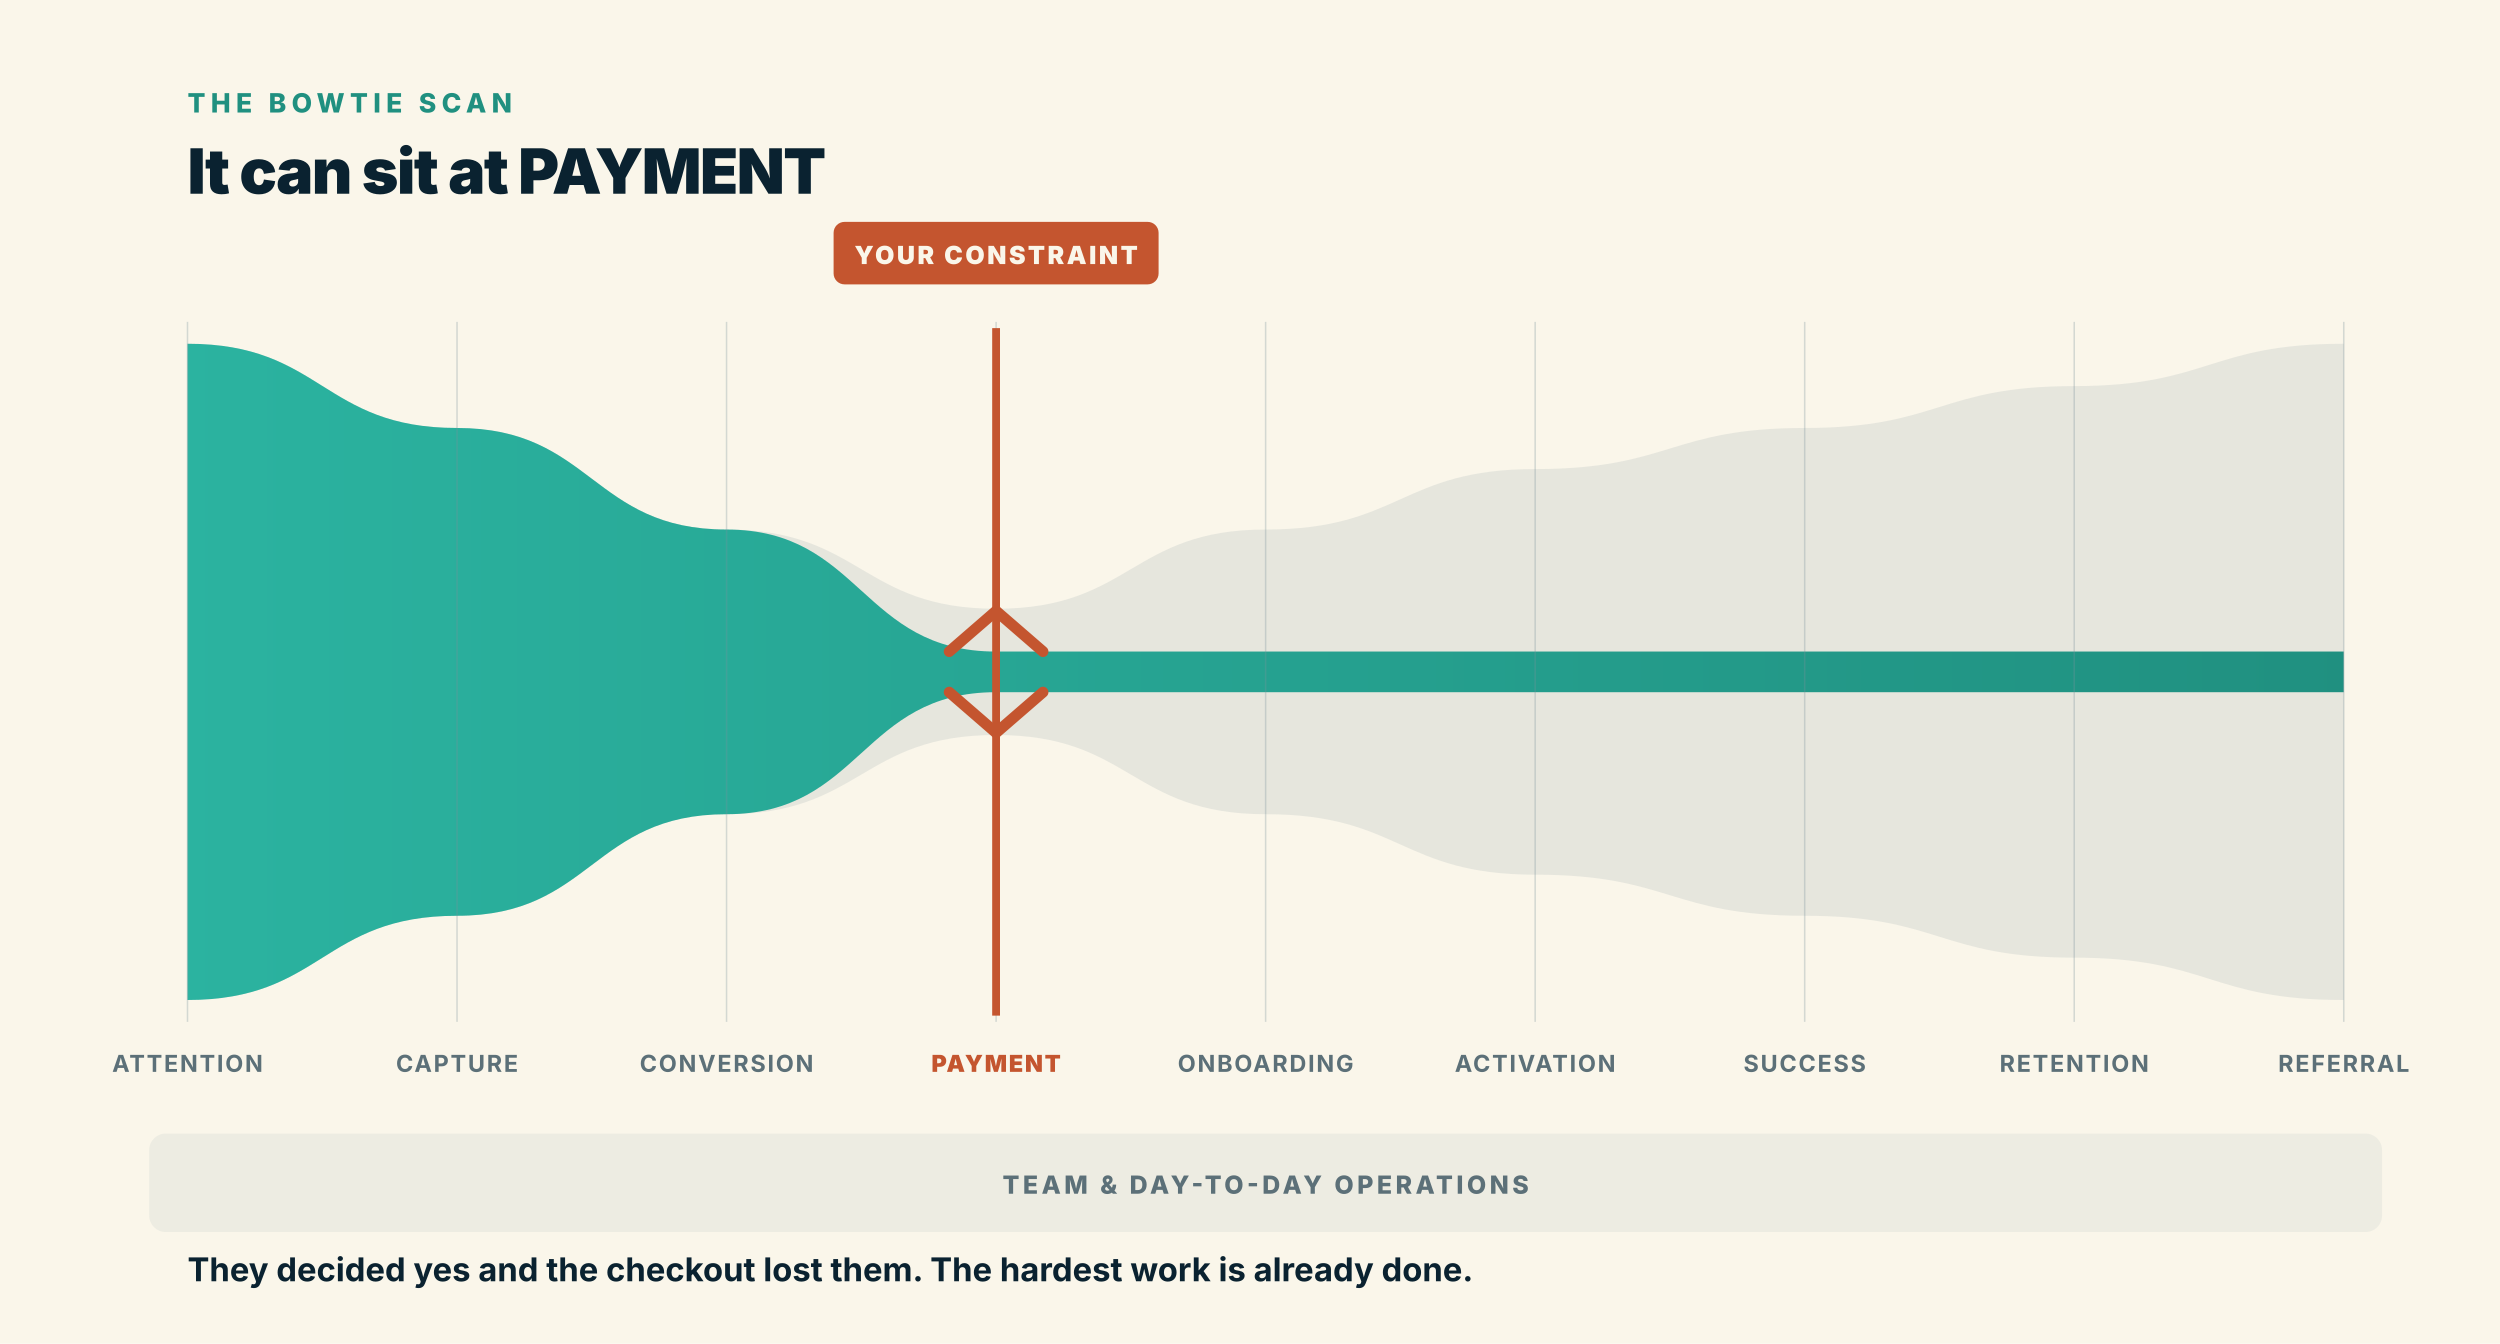
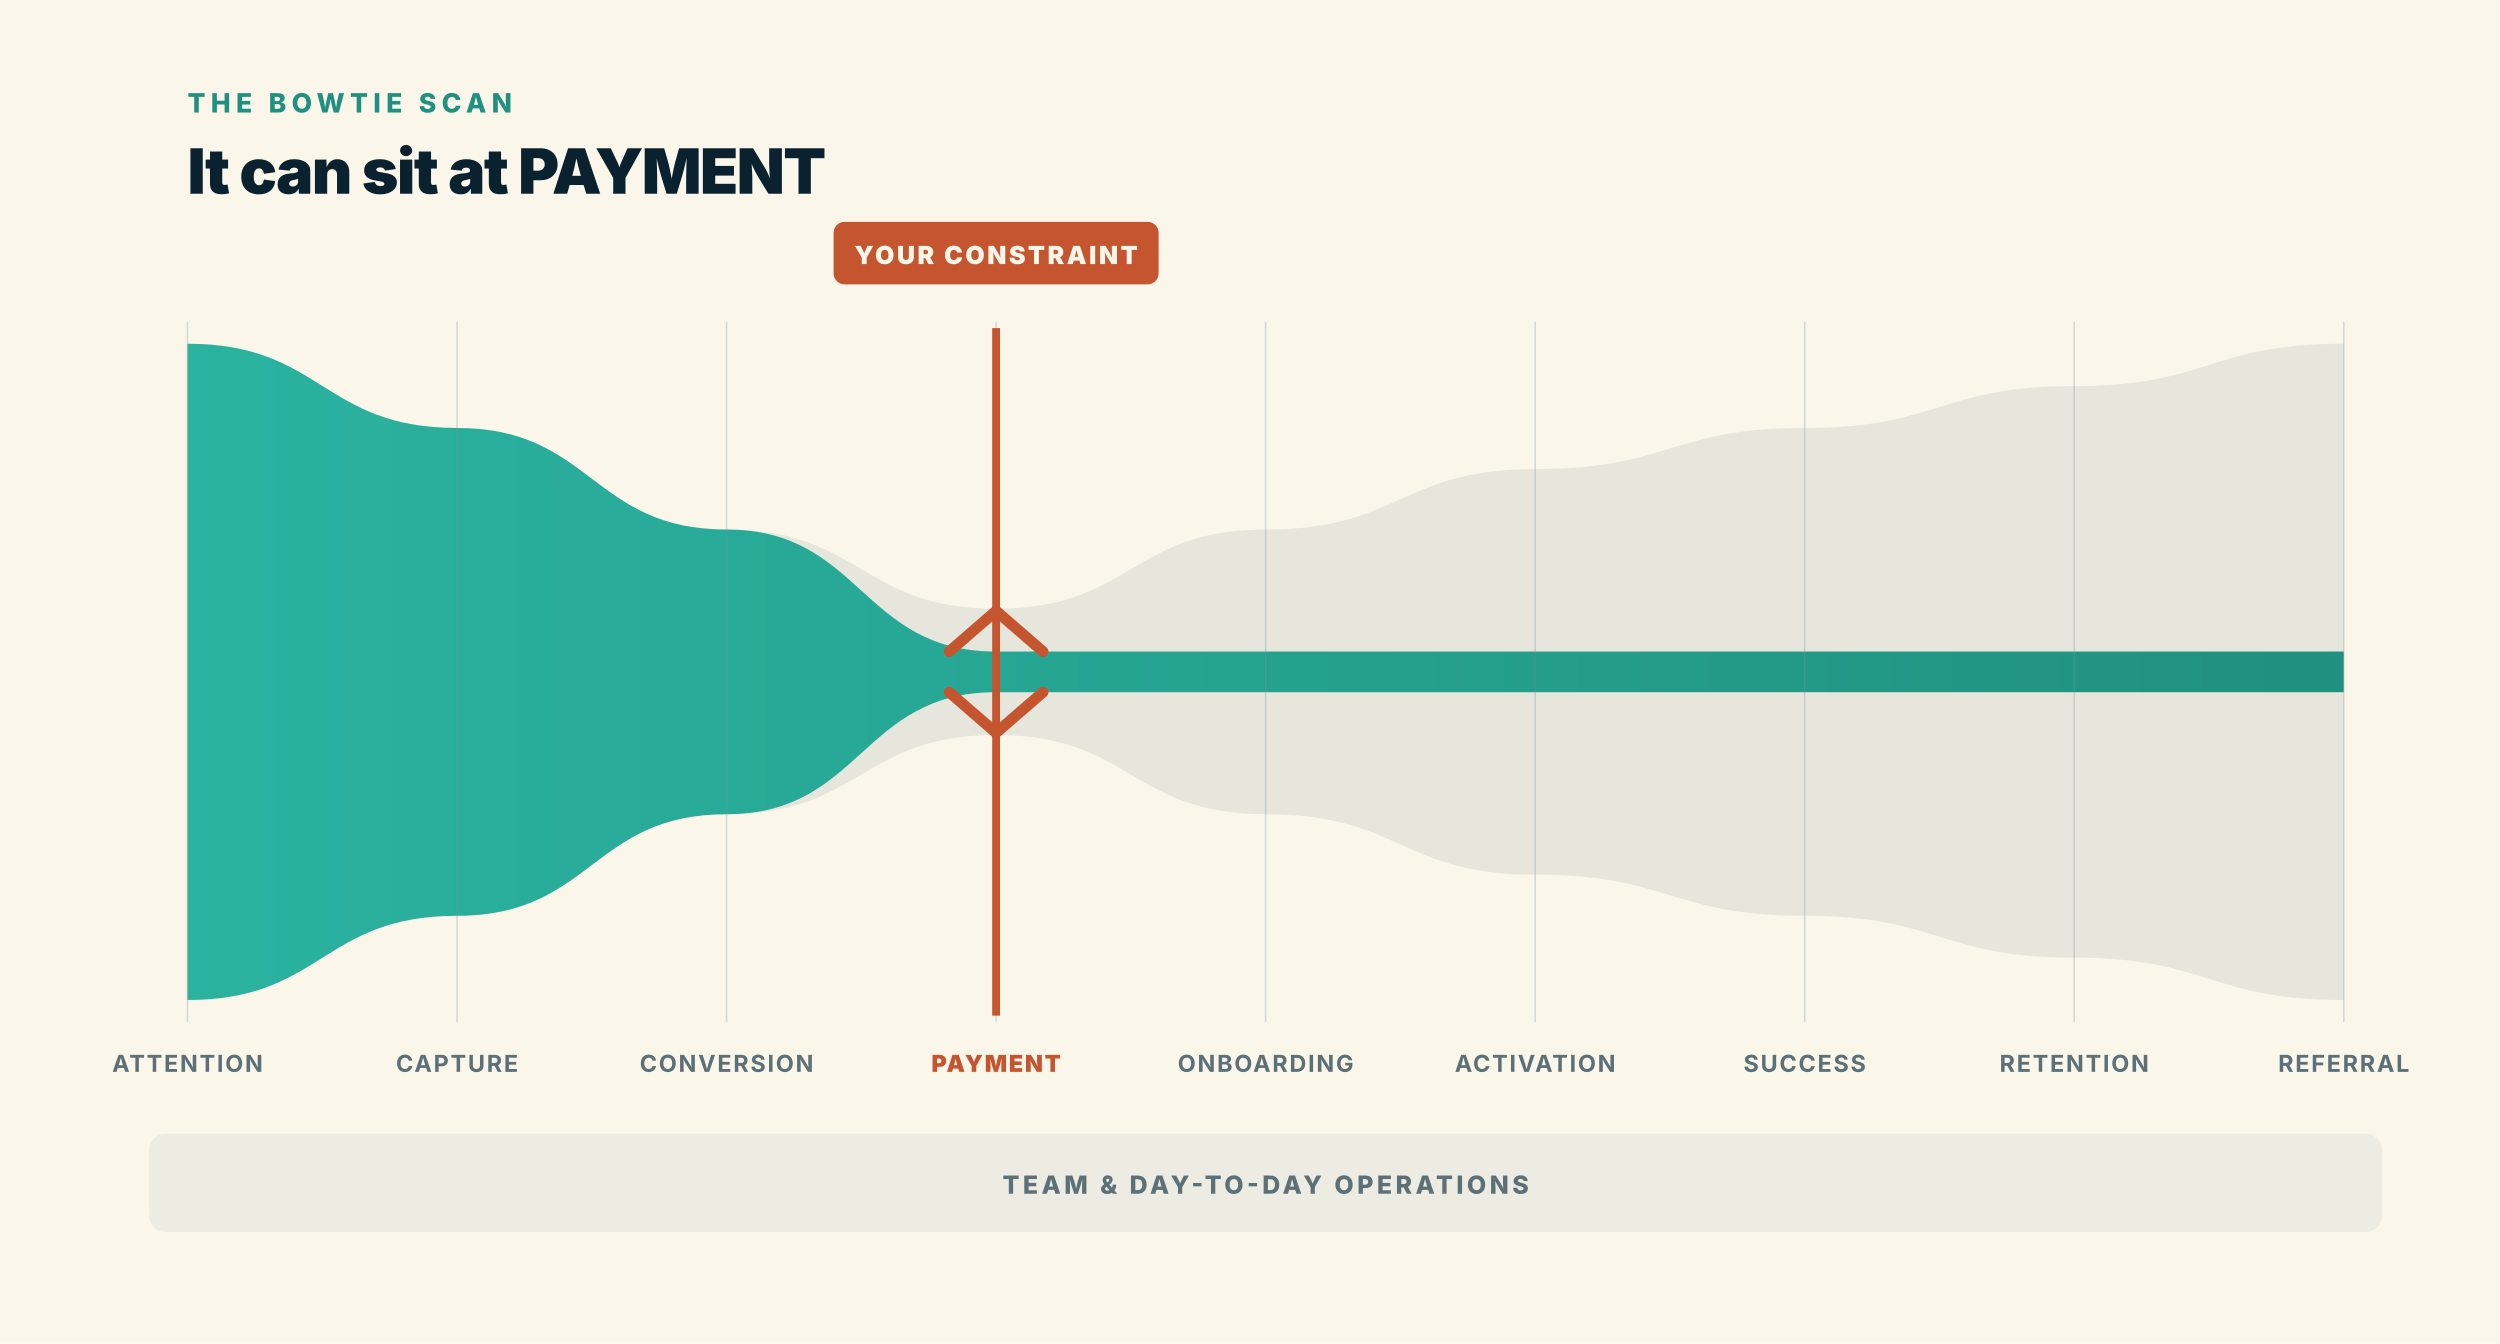
<svg xmlns="http://www.w3.org/2000/svg" viewBox="0 0 1600 860" width="1600" height="860" font-family="Inter, ui-sans-serif, system-ui, sans-serif">
  <rect width="1600" height="860" fill="#FAF6EA" />
  <path d="M 120.0 220.0 C 206.2 220.0 206.2 273.9 292.5 273.9 C 378.8 273.9 378.8 338.9 465.0 338.9 C 551.2 338.9 551.2 389.6 637.5 389.6 C 723.8 389.6 723.8 338.9 810.0 338.9 C 896.2 338.9 896.2 300.2 982.5 300.2 C 1068.8 300.2 1068.8 273.9 1155.0 273.9 C 1241.2 273.9 1241.2 247.1 1327.5 247.1 C 1413.8 247.1 1413.8 220.0 1500.0 220.0 L 1500.0 640.0 C 1413.8 640.0 1413.8 612.9 1327.5 612.9 C 1241.2 612.9 1241.2 586.1 1155.0 586.1 C 1068.8 586.1 1068.8 559.8 982.5 559.8 C 896.2 559.8 896.2 521.1 810.0 521.1 C 723.8 521.1 723.8 470.4 637.5 470.4 C 551.2 470.4 551.2 521.1 465.0 521.1 C 378.8 521.1 378.8 586.1 292.5 586.1 C 206.2 586.1 206.2 640.0 120.0 640.0 Z" fill="#7A9199" opacity="0.16" />
  <defs>
    <linearGradient id="g" x1="0" y1="0" x2="1" y2="0">
      <stop offset="0%" stop-color="#2BB3A0" />
      <stop offset="100%" stop-color="#209080" />
    </linearGradient>
  </defs>
  <path d="M 120.0 220.0 C 206.2 220.0 206.2 273.9 292.5 273.9 C 378.8 273.9 378.8 338.9 465.0 338.9 C 551.2 338.9 551.2 417.0 637.5 417.0 C 723.8 417.0 723.8 417.0 810.0 417.0 C 896.2 417.0 896.2 417.0 982.5 417.0 C 1068.8 417.0 1068.8 417.0 1155.0 417.0 C 1241.2 417.0 1241.2 417.0 1327.5 417.0 C 1413.8 417.0 1413.8 417.0 1500.0 417.0 L 1500.0 443.0 C 1413.8 443.0 1413.8 443.0 1327.5 443.0 C 1241.2 443.0 1241.2 443.0 1155.0 443.0 C 1068.8 443.0 1068.8 443.0 982.5 443.0 C 896.2 443.0 896.2 443.0 810.0 443.0 C 723.8 443.0 723.8 443.0 637.5 443.0 C 551.2 443.0 551.2 521.1 465.0 521.1 C 378.8 521.1 378.8 586.1 292.5 586.1 C 206.2 586.1 206.2 640.0 120.0 640.0 Z" fill="url(#g)" />
  <text x="120" y="72" font-size="17" font-weight="800" letter-spacing="3.4" fill="#209080">THE BOWTIE SCAN</text>
  <text x="120" y="124" font-size="40" font-weight="900" fill="#0A2230" letter-spacing="-1">It can sit at PAYMENT</text>
  <line x1="120.0" y1="206.0" x2="120.0" y2="654.0" stroke="#7A9199" stroke-width="1" opacity="0.30" />
  <text x="120.0" y="686" font-size="15" font-weight="700" fill="#5C7078" text-anchor="middle" letter-spacing="1.1">ATTENTION</text>
  <line x1="292.5" y1="206.0" x2="292.5" y2="654.0" stroke="#7A9199" stroke-width="1" opacity="0.30" />
  <text x="292.5" y="686" font-size="15" font-weight="700" fill="#5C7078" text-anchor="middle" letter-spacing="1.1">CAPTURE</text>
  <line x1="465.0" y1="206.0" x2="465.0" y2="654.0" stroke="#7A9199" stroke-width="1" opacity="0.30" />
  <text x="465.0" y="686" font-size="15" font-weight="700" fill="#5C7078" text-anchor="middle" letter-spacing="1.1">CONVERSION</text>
  <line x1="637.5" y1="206.0" x2="637.5" y2="654.0" stroke="#7A9199" stroke-width="1" opacity="0.30" />
  <text x="637.5" y="686" font-size="15" font-weight="900" fill="#C4552F" text-anchor="middle" letter-spacing="1.1">PAYMENT</text>
  <line x1="810.0" y1="206.0" x2="810.0" y2="654.0" stroke="#7A9199" stroke-width="1" opacity="0.30" />
  <text x="810.0" y="686" font-size="15" font-weight="700" fill="#5C7078" text-anchor="middle" letter-spacing="1.1">ONBOARDING</text>
  <line x1="982.5" y1="206.0" x2="982.5" y2="654.0" stroke="#7A9199" stroke-width="1" opacity="0.30" />
  <text x="982.5" y="686" font-size="15" font-weight="700" fill="#5C7078" text-anchor="middle" letter-spacing="1.1">ACTIVATION</text>
  <line x1="1155.0" y1="206.0" x2="1155.0" y2="654.0" stroke="#7A9199" stroke-width="1" opacity="0.30" />
  <text x="1155.0" y="686" font-size="15" font-weight="700" fill="#5C7078" text-anchor="middle" letter-spacing="1.1">SUCCESS</text>
  <line x1="1327.5" y1="206.0" x2="1327.5" y2="654.0" stroke="#7A9199" stroke-width="1" opacity="0.30" />
  <text x="1327.5" y="686" font-size="15" font-weight="700" fill="#5C7078" text-anchor="middle" letter-spacing="1.1">RETENTION</text>
  <line x1="1500.0" y1="206.0" x2="1500.0" y2="654.0" stroke="#7A9199" stroke-width="1" opacity="0.30" />
  <text x="1500.0" y="686" font-size="15" font-weight="700" fill="#5C7078" text-anchor="middle" letter-spacing="1.1">REFERRAL</text>
  <line x1="637.5" y1="210.0" x2="637.5" y2="650.0" stroke="#C4552F" stroke-width="5" />
  <path d="M 607.5 417.0 L 637.5 391.0 L 667.5 417.0" fill="none" stroke="#C4552F" stroke-width="7" stroke-linecap="round" stroke-linejoin="round" />
  <path d="M 607.5 443.0 L 637.5 469.0 L 667.5 443.0" fill="none" stroke="#C4552F" stroke-width="7" stroke-linecap="round" stroke-linejoin="round" />
  <rect x="533.5" y="142.0" width="208" height="40" rx="7" fill="#C4552F" />
  <text x="637.5" y="169.0" font-size="16" font-weight="900" fill="#FAF6EA" text-anchor="middle" letter-spacing="1.6">YOUR CONSTRAINT</text>
  <rect x="96" y="726" width="1428" height="62" rx="10" fill="#7A9199" opacity="0.1" stroke="#7A9199" stroke-width="1" />
  <text x="810.0" y="764" font-size="16" font-weight="800" fill="#5C7078" text-anchor="middle" letter-spacing="2.2">TEAM &amp; DAY-TO-DAY OPERATIONS</text>
-   <text x="120" y="820" font-size="21" font-weight="700" fill="#0A2230">They decided yes and the checkout lost them. The hardest work is already done.</text>
</svg>
